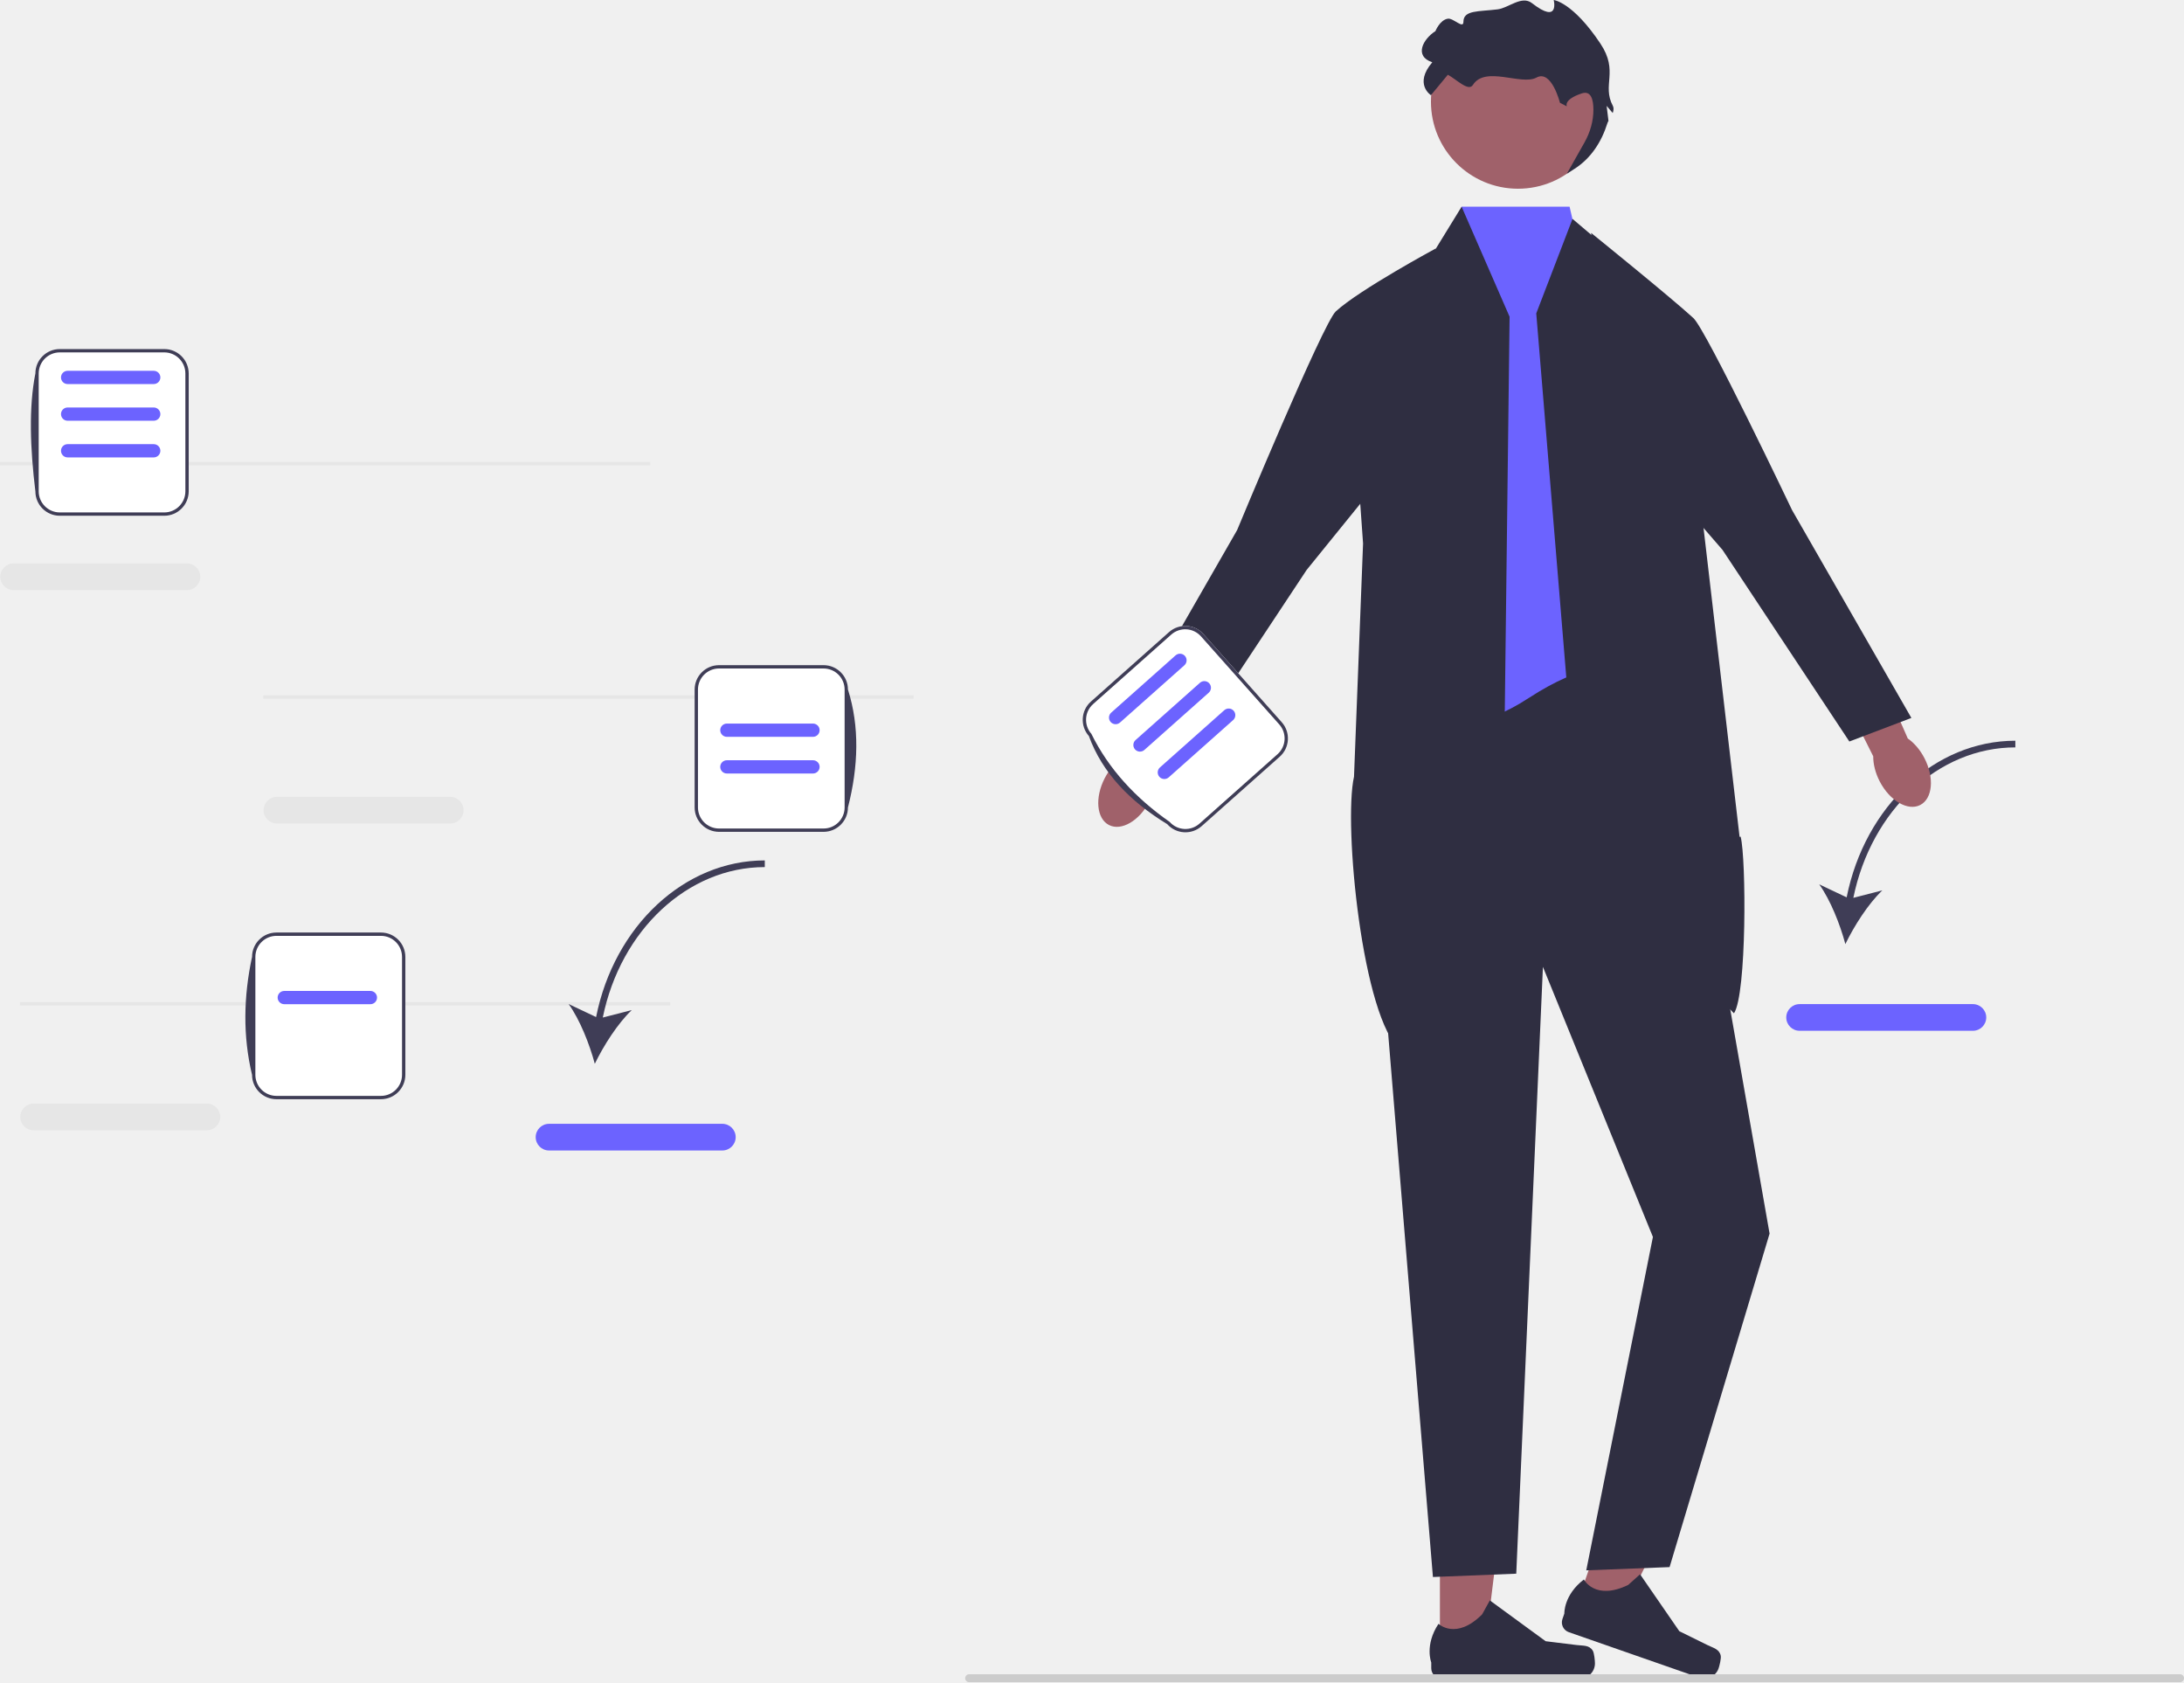
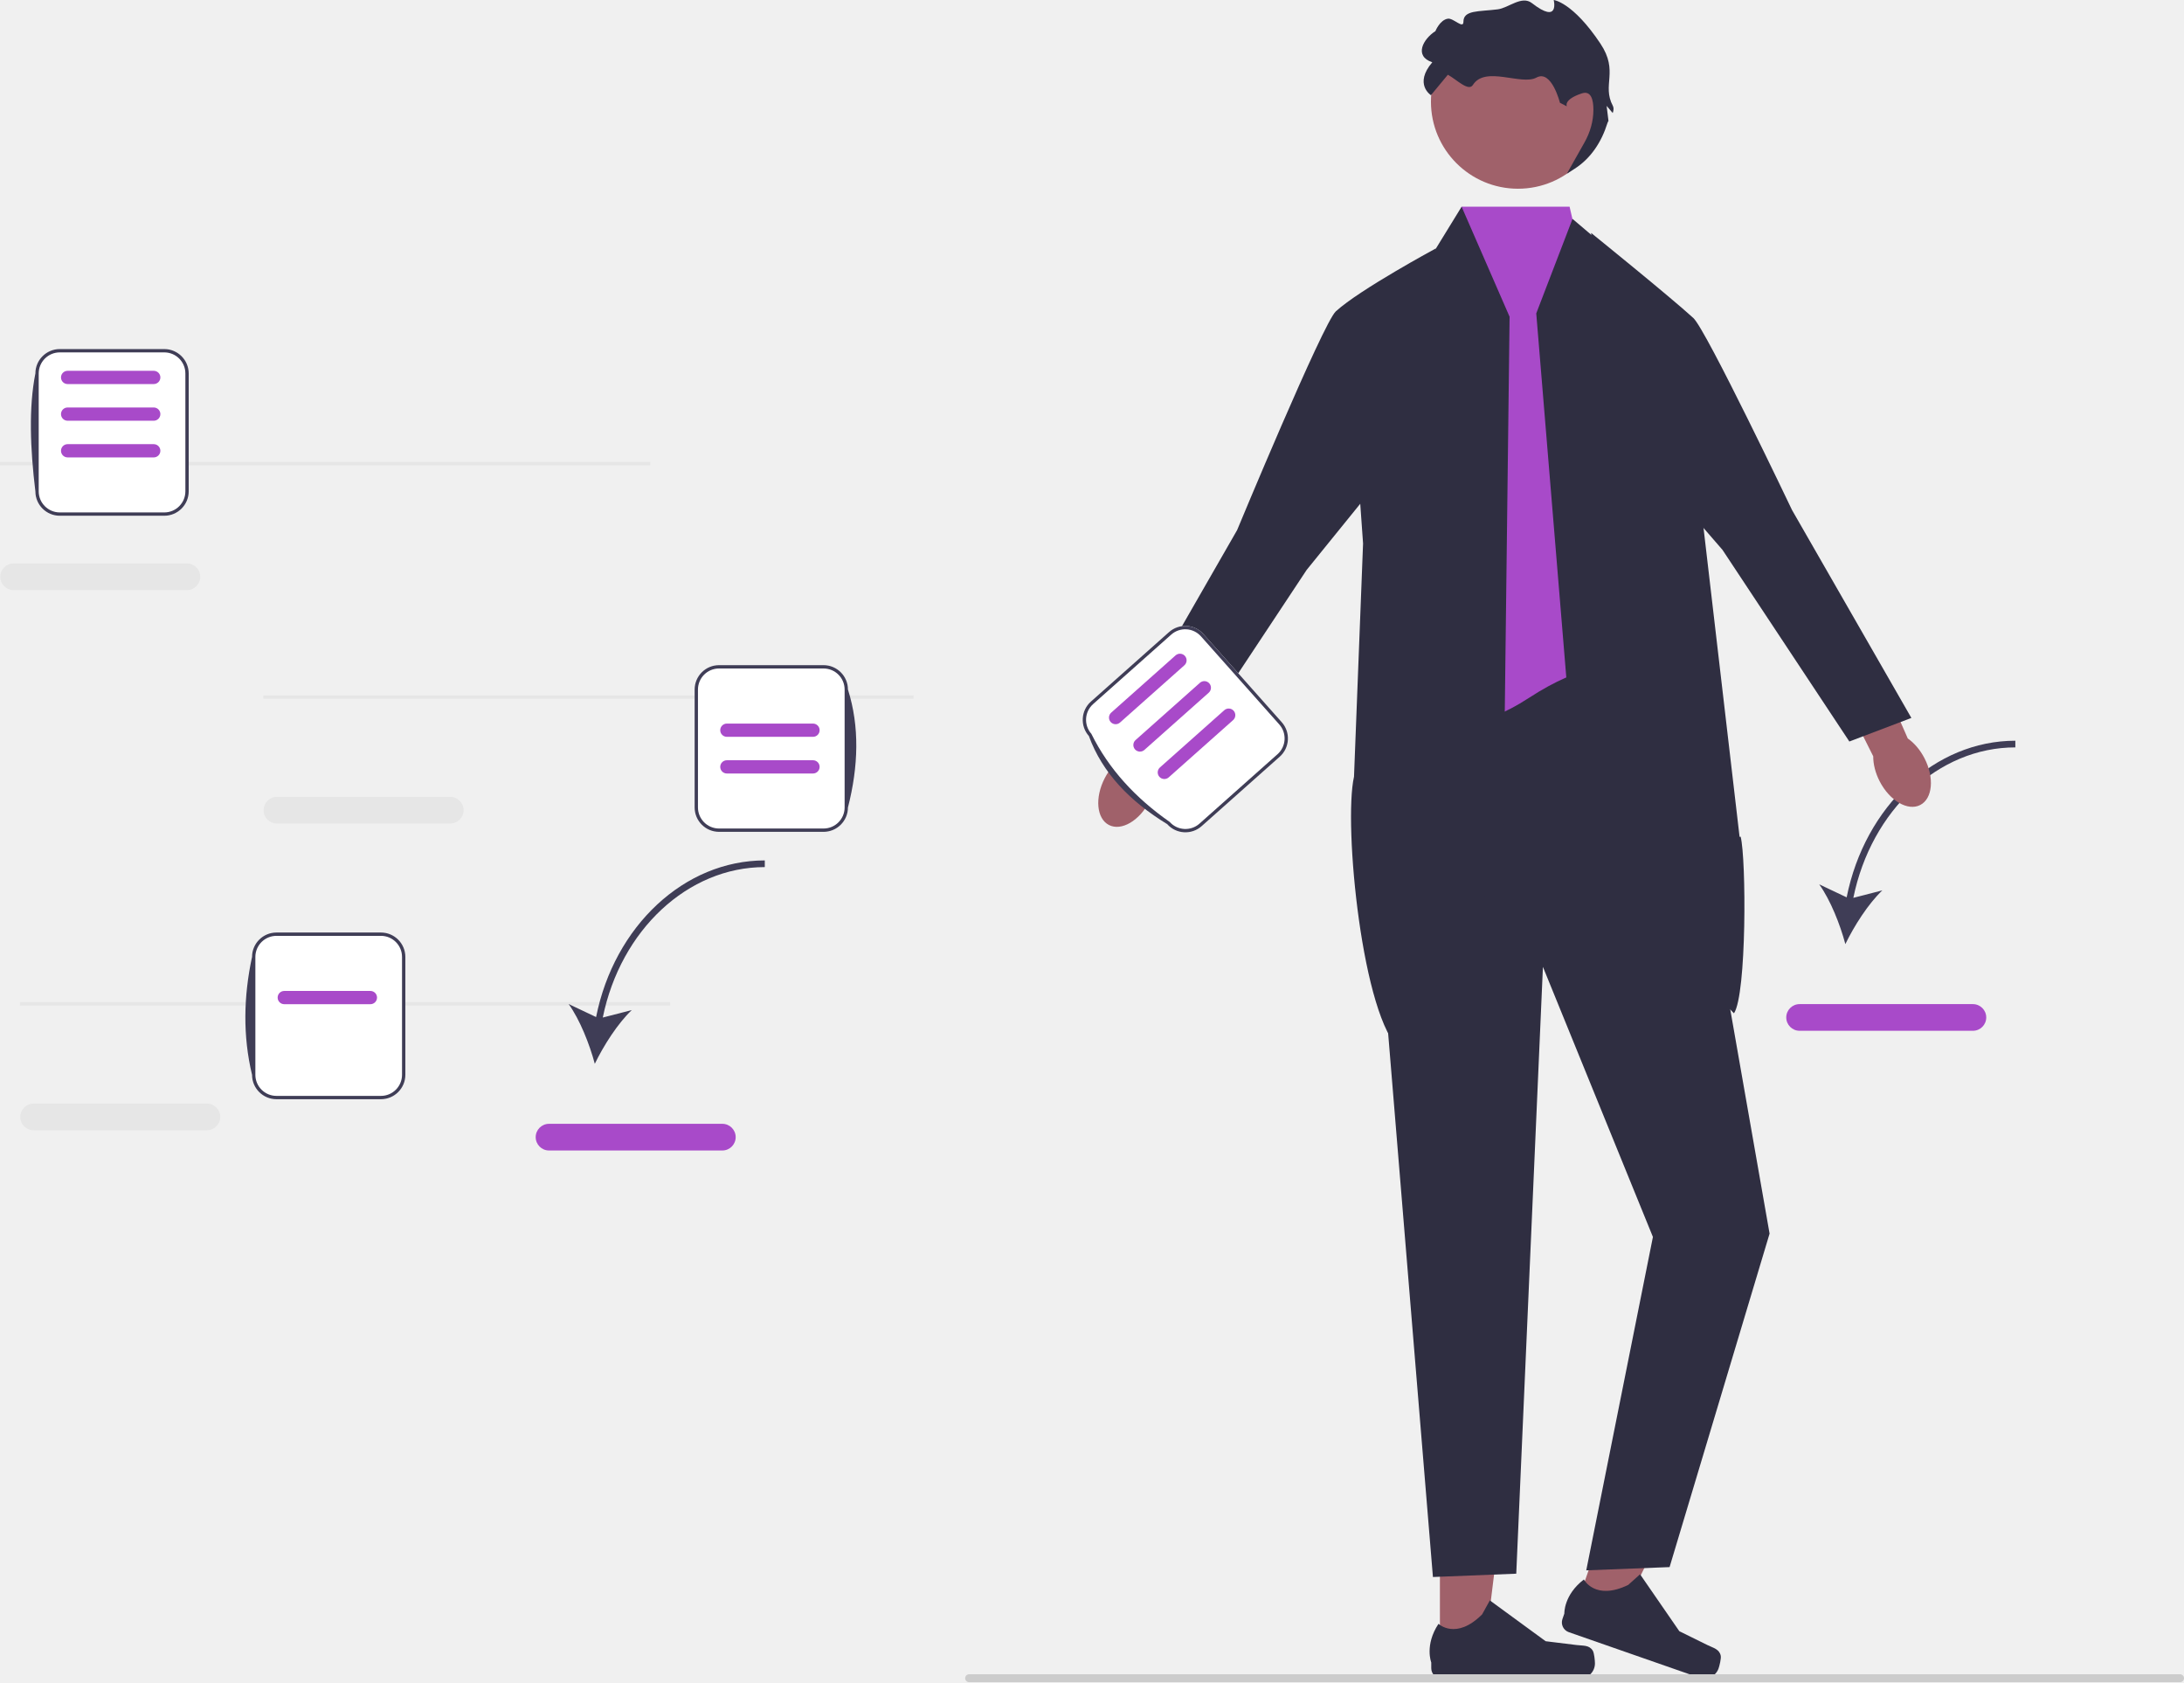
<svg xmlns="http://www.w3.org/2000/svg" width="655.23" height="504.543" viewBox="0 0 655.23 504.543">
  <g>
    <polygon points="431.995 495.424 445.384 495.423 451.754 443.778 431.992 443.779 431.995 495.424" fill="#a0616a" />
    <path d="M477.868,495.121h0c.417,.702,.637,2.968,.637,3.785h0c0,2.51-2.035,4.544-4.544,4.544h-41.465c-1.712,0-3.1-1.388-3.1-3.1v-1.726s-2.051-5.189,2.172-11.584c0,0,5.249,5.007,13.092-2.836l2.313-4.19,16.742,12.244,9.28,1.142c2.03,.25,3.83-.039,4.875,1.72h0v-0Z" fill="#2f2e41" />
  </g>
  <g>
    <polygon points="472.831 481.801 485.474 486.208 508.491 439.539 489.831 433.034 472.831 481.801" fill="#a0616a" />
    <path d="M516.247,496.617h0c.162,.8-.376,3.012-.645,3.783h0c-.826,2.37-3.417,3.621-5.787,2.795l-39.153-13.652c-1.617-.564-2.47-2.331-1.907-3.948l.568-1.63s-.229-5.575,5.864-10.223c0,0,3.308,6.456,13.295,1.633l3.563-3.195,11.777,17.073,8.386,4.134c1.835,.904,3.629,1.224,4.036,3.229l0,0,0-0Z" fill="#2f2e41" />
  </g>
  <path d="M56.081,177H4.081c-2.206,0-4-1.794-4-4s1.794-4,4-4H56.081c2.206,0,4,1.794,4,4s-1.794,4-4,4Z" fill="#e6e6e6" />
  <rect y="138.571" width="195.081" height="1" fill="#e6e6e6" />
  <path d="M135.081,247h-52c-2.206,0-4-1.794-4-4s1.794-4,4-4h52c2.206,0,4,1.794,4,4s-1.794,4-4,4Z" fill="#e6e6e6" />
  <rect x="79" y="208.571" width="195.081" height="1" fill="#e6e6e6" />
  <path d="M62.081,339H10.081c-2.206,0-4-1.794-4-4s1.794-4,4-4H62.081c2.206,0,4,1.794,4,4s-1.794,4-4,4Z" fill="#e6e6e6" />
  <rect x="6" y="300.571" width="195.081" height="1" fill="#e6e6e6" />
  <g>
    <path d="M178.836,305.047l-8.23-3.899c3.376,4.711,6.284,12.068,7.841,17.922,2.637-5.453,6.887-12.126,11.094-16.112l-8.698,2.238c5.36-26.268,25.519-45.126,48.604-45.126v-2c-24.113,0-45.139,19.648-50.611,46.976Z" fill="#3f3d56" />
-     <path d="M216.715,345.071h-52c-2.206,0-4-1.794-4-4s1.794-4,4-4h52c2.206,0,4,1.794,4,4s-1.794,4-4,4Z" fill="#6c63ff" />
+     <path d="M216.715,345.071h-52c-2.206,0-4-1.794-4-4s1.794-4,4-4h52c2.206,0,4,1.794,4,4s-1.794,4-4,4Z" fill="#a84ac9" />
  </g>
  <g>
    <path d="M554.021,269.144l-8.23-3.899c3.376,4.711,6.284,12.068,7.841,17.922,2.637-5.453,6.887-12.126,11.094-16.112l-8.698,2.238c5.36-26.268,25.519-45.126,48.604-45.126v-2c-24.113,0-45.139,19.648-50.611,46.976Z" fill="#3f3d56" />
-     <path d="M591.9,309.168h-52c-2.206,0-4-1.794-4-4s1.794-4,4-4h52c2.206,0,4,1.794,4,4s-1.794,4-4,4Z" fill="#6c63ff" />
+     <path d="M591.9,309.168h-52c-2.206,0-4-1.794-4-4s1.794-4,4-4h52c2.206,0,4,1.794,4,4s-1.794,4-4,4Z" fill="#a84ac9" />
  </g>
  <polygon points="496.898 193 407.898 206 429.898 473 454.898 472 462.898 290 495.898 371 475.898 471 500.898 470.024 530.898 370 510.898 256 496.898 193" fill="#2f2e41" />
-   <path d="M470.898,62h-32.394l-26.283,145.955s15.648,21.463,46.662,1.254,45.338-3.254,45.338-3.254l-33.323-143.955h0Z" fill="#6c63ff" />
+   <path d="M470.898,62h-32.394l-26.283,145.955s15.648,21.463,46.662,1.254,45.338-3.254,45.338-3.254l-33.323-143.955h0Z" fill="#a84ac9" />
  <path d="M420.221,314.955l30.677-55.955,2-164-14.394-33-8.606,14-26,16.102,5.04,70.91-1.789,46.059-.928,23.884c-3.241,14.314,2.521,72.855,14,82Z" fill="#2f2e41" />
  <path d="M471.78,65.653l31.617,26.847,18.5,158.5,.323-.045c1.697,6.656,1.818,47.261-2.003,52.97l-45.82-46.425-13.5-163.5,10.883-28.347Z" fill="#2f2e41" />
  <g>
    <path d="M577.367,227.413c3.012,5.831,2.446,12.111-1.265,14.028-3.71,1.917-9.16-1.256-12.172-7.087-1.318-2.552-1.951-5.191-1.935-7.512l-12.453-24.866,11.794-5.595,11.024,25.107c1.902,1.33,3.688,3.373,5.006,5.925v0Z" fill="#a0616a" />
    <path d="M477.355,69.861s23.439,18.924,30.671,25.522c3.843,3.506,29.615,57.608,29.615,57.608l35.797,62.342-18.607,7.068-38.063-57.482-32.871-37.919-6.542-57.139v-0Z" fill="#2f2e41" />
  </g>
  <g>
    <path d="M331.428,233.413c-3.012,5.831-2.446,12.111,1.265,14.028s9.16-1.256,12.172-7.087c1.318-2.552,1.951-5.191,1.935-7.512l12.453-24.866-11.794-5.595-11.024,25.107c-1.902,1.33-3.688,3.373-5.006,5.925v0Z" fill="#a0616a" />
    <path d="M430.792,74.503s-22.791,12.282-30.023,18.881c-3.843,3.506-29.615,65.608-29.615,65.608l-35.797,62.342,18.607,7.068,38.063-57.482,25.871-31.919,12.894-64.497-0-0Z" fill="#2f2e41" />
  </g>
  <circle cx="455.419" cy="30.491" r="26.115" fill="#a0616a" />
  <path d="M466.134,0s1.868,7.472-6.538,.934c-3.065-2.384-6.985,1.454-10.274,1.868-5.731,.721-10.274,.175-10.274,3.736,0,2.276-3.023-1.188-4.67-.934-2.408,.371-3.736,3.736-3.736,3.736-3.647,2.321-6.538,7.472-.934,9.34-5.604,6.538-.409,9.87-.409,9.87l5.079-6.134c2.631,1.435,6.203,5.143,7.513,3.063,3.695-5.865,14.567,.25,19.072-2.214,4.536-2.481,7.039,7.556,7.039,7.556l2.078,1.081s-1.144-2.015,4.46-3.883c2.802-.934,3.502,1.868,3.502,4.904,0,3.433-.978,6.796-2.665,9.787l-5.297,9.391,2.326-1.483c4.896-3.122,8.094-8.088,9.823-13.631,.083-.267,.194-.509,.337-.716l-.554-4.516,1.828,2.146c.282-.804,.354-1.554,.04-2.146-3.367-6.336,1.868-10.274-3.736-18.68-8.306-12.459-14.01-13.076-14.01-13.076h0V0Z" fill="#2f2e41" />
  <path d="M289.56,503.353c0,.66,.53,1.19,1.19,1.19h363.29c.66,0,1.19-.53,1.19-1.19,0-.66-.53-1.19-1.19-1.19H290.75c-.66,0-1.19,.53-1.19,1.19Z" fill="#ccc" />
  <g>
    <path d="M247.079,249.5h-31.362c-4.036,0-7.319-3.283-7.319-7.319v-35.362c0-4.036,3.283-7.319,7.319-7.319h31.362c4.036,0,7.319,3.283,7.319,7.319v35.362c0,4.036-3.283,7.319-7.319,7.319Z" fill="#fff" />
    <path d="M247.079,249.5h-31.362c-4.036,0-7.319-3.283-7.319-7.319v-35.362c0-4.036,3.283-7.319,7.319-7.319h31.362c4.036,0,7.319,3.283,7.319,7.319,3.515,11.126,3.158,22.981,0,35.362,0,4.036-3.283,7.319-7.319,7.319Zm-31.362-49c-3.484,0-6.319,2.834-6.319,6.319v35.362c0,3.484,2.834,6.319,6.319,6.319h31.362c3.484,0,6.319-2.834,6.319-6.319v-35.362c0-3.484-2.834-6.319-6.319-6.319h-31.362Z" fill="#3f3d56" />
-     <path d="M243.91,221h-25.841c-1.096,0-1.988-.892-1.988-1.988s.892-1.988,1.988-1.988h25.841c1.096,0,1.988,.892,1.988,1.988s-.892,1.988-1.988,1.988Z" fill="#6c63ff" />
-     <path d="M243.91,232h-25.841c-1.096,0-1.988-.892-1.988-1.988s.892-1.988,1.988-1.988h25.841c1.096,0,1.988,.892,1.988,1.988s-.892,1.988-1.988,1.988Z" fill="#6c63ff" />
+     <path d="M243.91,221h-25.841c-1.096,0-1.988-.892-1.988-1.988s.892-1.988,1.988-1.988h25.841c1.096,0,1.988,.892,1.988,1.988s-.892,1.988-1.988,1.988Z" fill="#a84ac9" />
+     <path d="M243.91,232h-25.841c-1.096,0-1.988-.892-1.988-1.988s.892-1.988,1.988-1.988h25.841c1.096,0,1.988,.892,1.988,1.988s-.892,1.988-1.988,1.988Z" fill="#a84ac9" />
  </g>
  <g>
    <path d="M49.295,154.693H17.933c-4.036,0-7.319-3.283-7.319-7.319v-35.362c0-4.036,3.283-7.319,7.319-7.319h31.362c4.036,0,7.319,3.283,7.319,7.319v35.362c0,4.036-3.283,7.319-7.319,7.319Z" fill="#fff" />
    <path d="M49.295,154.693H17.933c-4.036,0-7.319-3.283-7.319-7.319-1.577-13.021-2.011-25.149,0-35.362,0-4.036,3.283-7.319,7.319-7.319h31.362c4.036,0,7.319,3.283,7.319,7.319v35.362c0,4.036-3.283,7.319-7.319,7.319Zm-31.362-49c-3.484,0-6.319,2.834-6.319,6.319v35.362c0,3.484,2.834,6.319,6.319,6.319h31.362c3.484,0,6.319-2.834,6.319-6.319v-35.362c0-3.484-2.834-6.319-6.319-6.319H17.933Z" fill="#3f3d56" />
-     <path d="M46.126,126.193H20.285c-1.096,0-1.988-.892-1.988-1.988s.892-1.988,1.988-1.988h25.841c1.096,0,1.988,.892,1.988,1.988s-.892,1.988-1.988,1.988Z" fill="#6c63ff" />
-     <path d="M46.126,137.193H20.285c-1.096,0-1.988-.892-1.988-1.988s.892-1.988,1.988-1.988h25.841c1.096,0,1.988,.892,1.988,1.988s-.892,1.988-1.988,1.988Z" fill="#6c63ff" />
-     <path d="M46.126,115.193H20.285c-1.096,0-1.988-.892-1.988-1.988s.892-1.988,1.988-1.988h25.841c1.096,0,1.988,.892,1.988,1.988s-.892,1.988-1.988,1.988Z" fill="#6c63ff" />
+     <path d="M46.126,126.193H20.285c-1.096,0-1.988-.892-1.988-1.988s.892-1.988,1.988-1.988h25.841c1.096,0,1.988,.892,1.988,1.988s-.892,1.988-1.988,1.988Z" fill="#a84ac9" />
+     <path d="M46.126,137.193H20.285c-1.096,0-1.988-.892-1.988-1.988s.892-1.988,1.988-1.988h25.841c1.096,0,1.988,.892,1.988,1.988s-.892,1.988-1.988,1.988Z" fill="#a84ac9" />
+     <path d="M46.126,115.193H20.285c-1.096,0-1.988-.892-1.988-1.988s.892-1.988,1.988-1.988h25.841c1.096,0,1.988,.892,1.988,1.988s-.892,1.988-1.988,1.988Z" fill="#a84ac9" />
  </g>
  <g>
    <path d="M383.945,226.955l-23.437,20.84c-3.016,2.682-7.651,2.41-10.333-.606-9.742-7.737-17.733-16.457-23.498-26.426-2.682-3.016-2.41-7.651,.606-10.333l23.437-20.84c3.016-2.682,7.651-2.41,10.333,.606l23.498,26.426c2.682,3.016,2.41,7.651-.606,10.333v-0Z" fill="#fff" />
    <path d="M383.945,226.955l-23.437,20.84c-3.016,2.682-7.651,2.41-10.333-.606-11.114-6.804-19.441-15.311-23.498-26.426-2.682-3.016-2.41-7.651,.606-10.333l23.437-20.84c3.016-2.682,7.651-2.41,10.333,.606l23.498,26.426c2.682,3.016,2.41,7.651-.606,10.333v-0Zm-55.997-15.777c-2.604,2.315-2.838,6.317-.523,8.921,5.198,10.544,13.212,19.233,23.498,26.426,2.315,2.604,6.317,2.838,8.921,.523l23.437-20.84c2.604-2.315,2.839-6.317,.523-8.921l-23.498-26.426c-2.315-2.604-6.317-2.839-8.921-.523l-23.437,20.84Z" fill="#3f3d56" />
-     <path d="M362.639,207.763l-19.311,17.171c-.819,.728-2.078,.654-2.806-.165s-.654-2.078,.165-2.806l19.311-17.171c.819-.728,2.078-.654,2.806,.165s.654,2.078-.165,2.806v-0Z" fill="#6c63ff" />
-     <path d="M369.948,215.983l-19.311,17.171c-.819,.728-2.078,.654-2.806-.165s-.654-2.078,.165-2.806l19.311-17.171c.819-.728,2.078-.654,2.806,.165s.654,2.078-.165,2.806v-0Z" fill="#6c63ff" />
-     <path d="M355.329,199.543l-19.311,17.171c-.819,.728-2.078,.654-2.806-.165s-.654-2.078,.165-2.806l19.311-17.171c.819-.728,2.078-.654,2.806,.165s.654,2.078-.165,2.806Z" fill="#6c63ff" />
+     <path d="M362.639,207.763l-19.311,17.171c-.819,.728-2.078,.654-2.806-.165s-.654-2.078,.165-2.806l19.311-17.171c.819-.728,2.078-.654,2.806,.165s.654,2.078-.165,2.806v-0Z" fill="#a84ac9" />
+     <path d="M369.948,215.983l-19.311,17.171c-.819,.728-2.078,.654-2.806-.165s-.654-2.078,.165-2.806l19.311-17.171c.819-.728,2.078-.654,2.806,.165s.654,2.078-.165,2.806v-0Z" fill="#a84ac9" />
+     <path d="M355.329,199.543l-19.311,17.171c-.819,.728-2.078,.654-2.806-.165s-.654-2.078,.165-2.806l19.311-17.171c.819-.728,2.078-.654,2.806,.165s.654,2.078-.165,2.806Z" fill="#a84ac9" />
  </g>
  <g>
    <path d="M114.295,329.693h-31.362c-4.036,0-7.319-3.283-7.319-7.319v-35.362c0-4.036,3.283-7.319,7.319-7.319h31.362c4.036,0,7.319,3.283,7.319,7.319v35.362c0,4.036-3.283,7.319-7.319,7.319Z" fill="#fff" />
    <path d="M114.295,329.693h-31.362c-4.036,0-7.319-3.283-7.319-7.319-2.78-11.652-2.55-23.451,0-35.362,0-4.036,3.283-7.319,7.319-7.319h31.362c4.036,0,7.319,3.283,7.319,7.319v35.362c0,4.036-3.283,7.319-7.319,7.319Zm-31.362-49c-3.484,0-6.319,2.834-6.319,6.319v35.362c0,3.484,2.834,6.319,6.319,6.319h31.362c3.484,0,6.319-2.834,6.319-6.319v-35.362c0-3.484-2.834-6.319-6.319-6.319h-31.362Z" fill="#3f3d56" />
-     <path d="M111.126,301.193h-25.841c-1.096,0-1.988-.892-1.988-1.988s.892-1.988,1.988-1.988h25.841c1.096,0,1.988,.892,1.988,1.988s-.892,1.988-1.988,1.988Z" fill="#6c63ff" />
+     <path d="M111.126,301.193h-25.841c-1.096,0-1.988-.892-1.988-1.988s.892-1.988,1.988-1.988h25.841c1.096,0,1.988,.892,1.988,1.988s-.892,1.988-1.988,1.988Z" fill="#a84ac9" />
  </g>
</svg>
